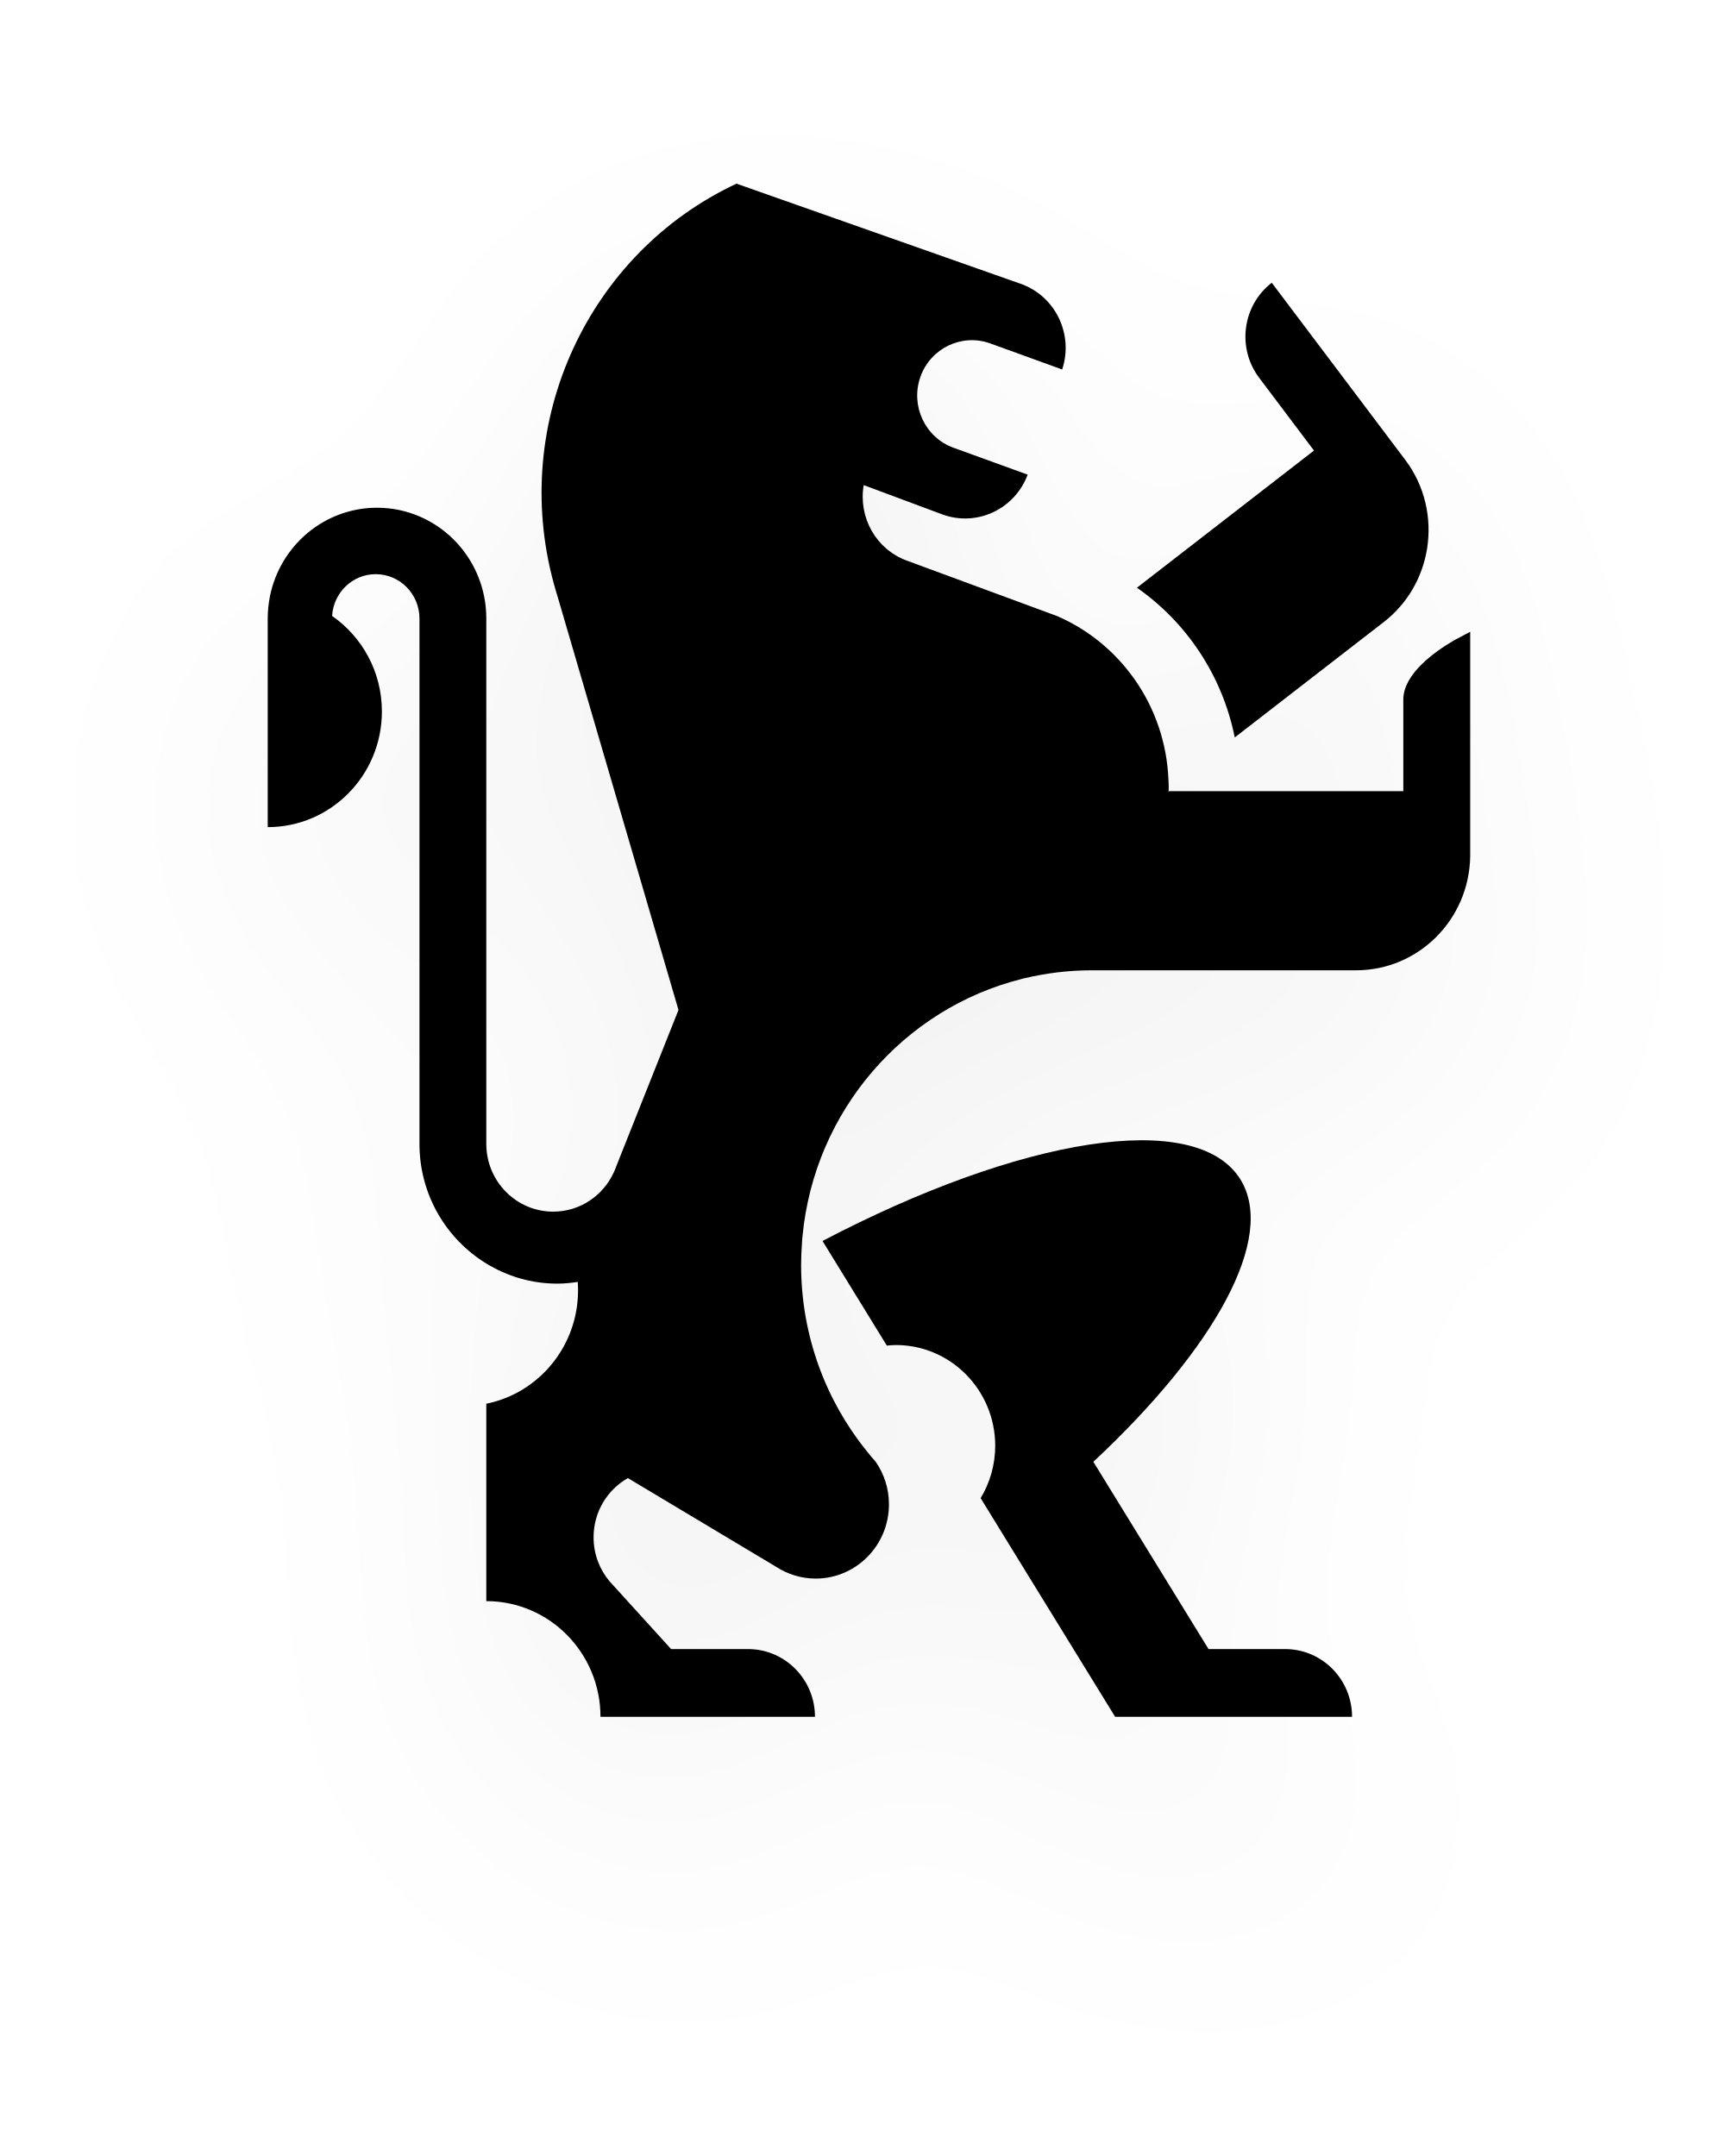
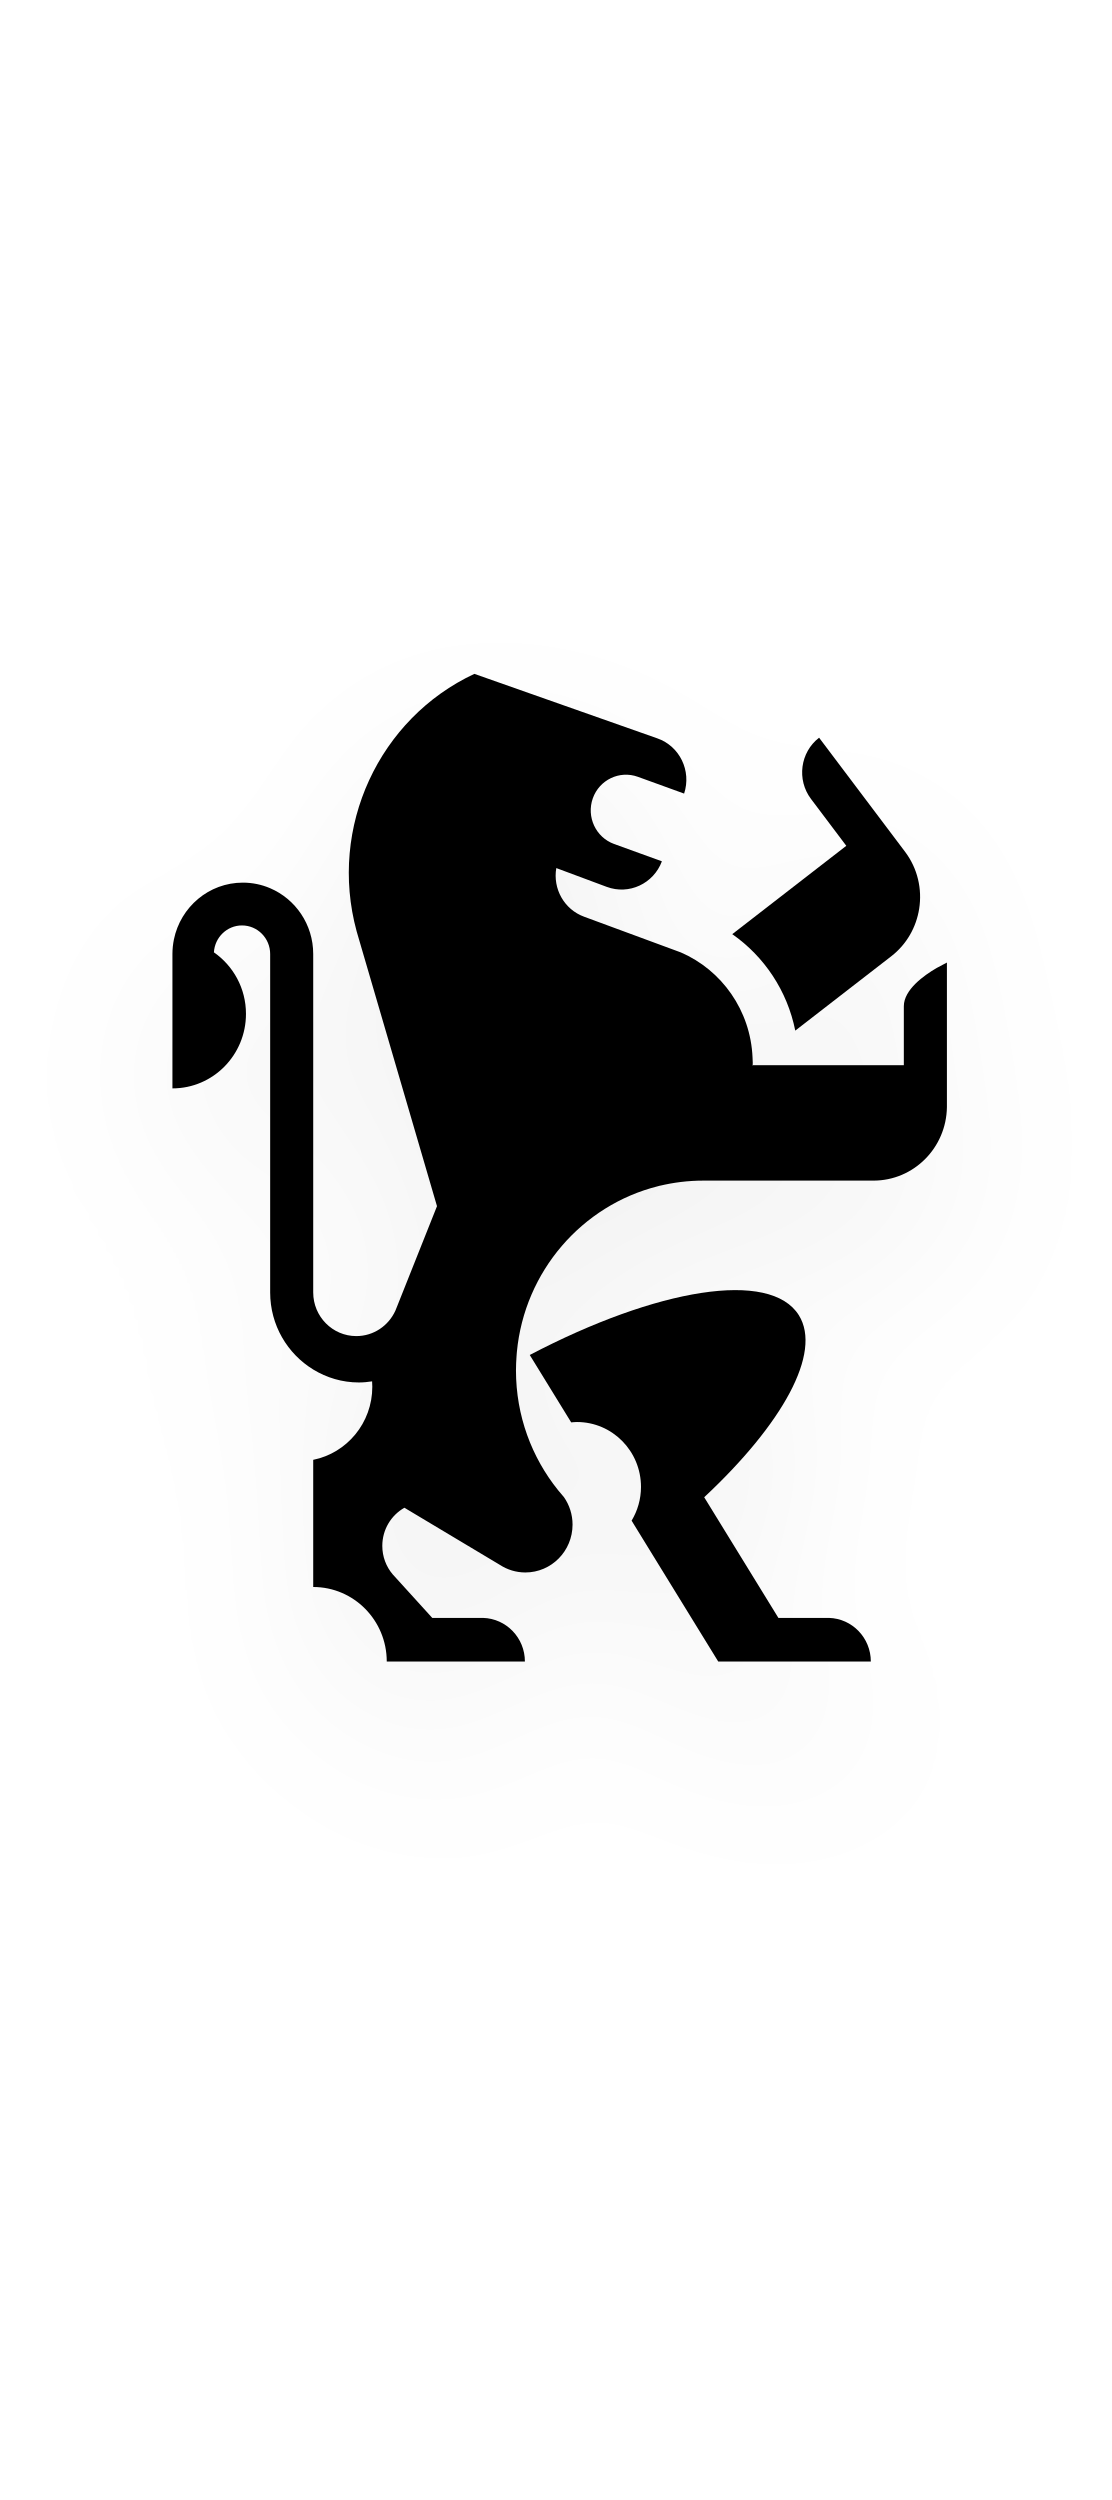
- <svg xmlns="http://www.w3.org/2000/svg" width="60px" height="75px" viewBox="0 0 27 32" version="1.1">
+ <svg xmlns="http://www.w3.org/2000/svg" width="32px" height="72px" viewBox="0 0 27 32" version="1.1">
  <defs>
    <filter x="-50%" y="-50%" width="200%" height="200%" filterUnits="objectBoundingBox" id="filter-1">
      <feOffset dx="0" dy="2" in="SourceAlpha" result="shadowOffsetOuter1" />
      <feGaussianBlur stdDeviation="2" in="shadowOffsetOuter1" result="shadowBlurOuter1" />
      <feColorMatrix values="0 0 0 0 0   0 0 0 0 0   0 0 0 0 0  0 0 0 0.05 0" type="matrix" in="shadowBlurOuter1" result="shadowMatrixOuter1" />
      <feMerge>
        <feMergeNode in="shadowMatrixOuter1" />
        <feMergeNode in="SourceGraphic" />
      </feMerge>
    </filter>
  </defs>
  <g id="OPt-2" stroke="none" stroke-width="1" fill="none" fill-rule="evenodd">
    <g id="prog2_pro3_Mobile-Portrait_opt2-Copy-2" transform="translate(-10, -15)" fill="#000000">
      <g id="nav">
        <g id="Group-6" filter="url(#filter-1)">
          <g id="ic_home" transform="translate(14, 17)">
            <g id="Group" transform="translate(9.6, 12) scale(-1, 1) translate(-9.6, -12) ">
              <path d="M1.542,6.862 L2.436,7.554 L3.875,8.669 C4.069,7.7 4.63,6.867 5.406,6.325 L2.635,4.178 L3.493,3.039 C3.844,2.573 3.756,1.907 3.296,1.551 L1.207,4.323 C0.898,4.733 0.79,5.235 0.864,5.708 C0.934,6.15 1.163,6.568 1.542,6.862 L1.542,6.862 Z" id="Shape" />
              <path d="M10.327,16.551 C7.236,14.931 4.483,14.473 3.788,15.585 C3.218,16.499 4.188,18.233 6.088,20.008 L4.285,22.94 L3.057,22.94 C2.492,22.956 2.039,23.424 2.039,24 L3.633,24 L5.747,24 L6.399,22.94 L7.444,21.241 L7.852,20.577 C7.708,20.338 7.624,20.057 7.624,19.757 C7.624,18.886 8.321,18.18 9.18,18.18 C9.227,18.18 9.274,18.185 9.32,18.189 L10.327,16.551 L10.327,16.551 Z" id="Shape" />
              <path d="M18.974,6.453 C18.812,5.665 18.124,5.073 17.299,5.073 C17.064,5.073 16.839,5.121 16.635,5.209 C16.021,5.471 15.589,6.088 15.589,6.807 L15.589,15.031 C15.589,15.617 15.12,16.092 14.542,16.092 C14.121,16.092 13.759,15.84 13.593,15.476 C13.578,15.444 13.565,15.411 13.553,15.377 L12.581,12.935 L14.468,6.481 C14.469,6.477 14.471,6.472 14.472,6.468 C14.495,6.396 14.515,6.323 14.535,6.251 C15.222,3.722 13.986,1.082 11.673,0 L7.23,1.566 C6.684,1.755 6.393,2.356 6.576,2.909 L7.701,2.501 C8.146,2.34 8.636,2.575 8.795,3.025 C8.954,3.476 8.722,3.973 8.277,4.134 L7.116,4.555 C7.319,5.099 7.916,5.377 8.456,5.176 L9.682,4.719 C9.769,5.22 9.492,5.725 9.004,5.902 L6.655,6.769 C5.664,7.198 4.961,8.176 4.913,9.325 C4.911,9.367 4.908,9.409 4.908,9.452 C4.908,9.478 4.911,9.504 4.911,9.53 C4.907,9.518 4.904,9.51 4.904,9.51 L1.237,9.51 L1.237,8.076 C1.237,7.676 0.749,7.327 0.439,7.147 L0.19,7.015 L0.19,10.528 C0.204,11.517 0.997,12.314 1.976,12.314 L6.111,12.314 C6.478,12.314 6.834,12.359 7.175,12.441 C7.158,12.437 7.142,12.431 7.125,12.426 C7.143,12.432 7.161,12.437 7.179,12.441 C7.19,12.444 7.2,12.447 7.211,12.45 C9.054,12.912 10.454,14.514 10.64,16.477 C10.644,16.511 10.646,16.545 10.648,16.58 C10.656,16.694 10.662,16.808 10.662,16.924 C10.662,18.028 10.278,19.042 9.639,19.836 C9.593,19.894 9.544,19.951 9.495,20.007 C9.364,20.196 9.287,20.425 9.287,20.673 C9.287,21.315 9.8,21.836 10.434,21.836 C10.661,21.836 10.873,21.768 11.052,21.652 L13.373,20.263 C13.694,20.445 13.91,20.791 13.91,21.19 C13.91,21.453 13.816,21.694 13.659,21.88 L12.696,22.94 L11.52,22.94 L11.52,22.94 L11.463,22.94 C10.898,22.956 10.445,23.424 10.445,24 L12.538,24 L12.538,24 L13.802,24 C13.802,23 14.602,22.189 15.589,22.189 L15.589,19.099 C14.77,18.934 14.153,18.202 14.153,17.323 C14.153,17.279 14.155,17.236 14.158,17.192 C14.263,17.208 14.369,17.219 14.478,17.219 C14.885,17.219 15.264,17.103 15.589,16.904 C16.215,16.521 16.635,15.827 16.635,15.031 L16.635,6.807 C16.635,6.424 16.942,6.113 17.32,6.113 C17.684,6.113 17.981,6.403 18.002,6.767 C17.532,7.094 17.223,7.641 17.223,8.262 C17.223,9.263 18.023,10.073 19.01,10.073 L19.01,6.807 C19.01,6.686 18.997,6.567 18.974,6.453 L18.974,6.453 Z" id="Shape" />
            </g>
          </g>
        </g>
      </g>
    </g>
  </g>
</svg>
